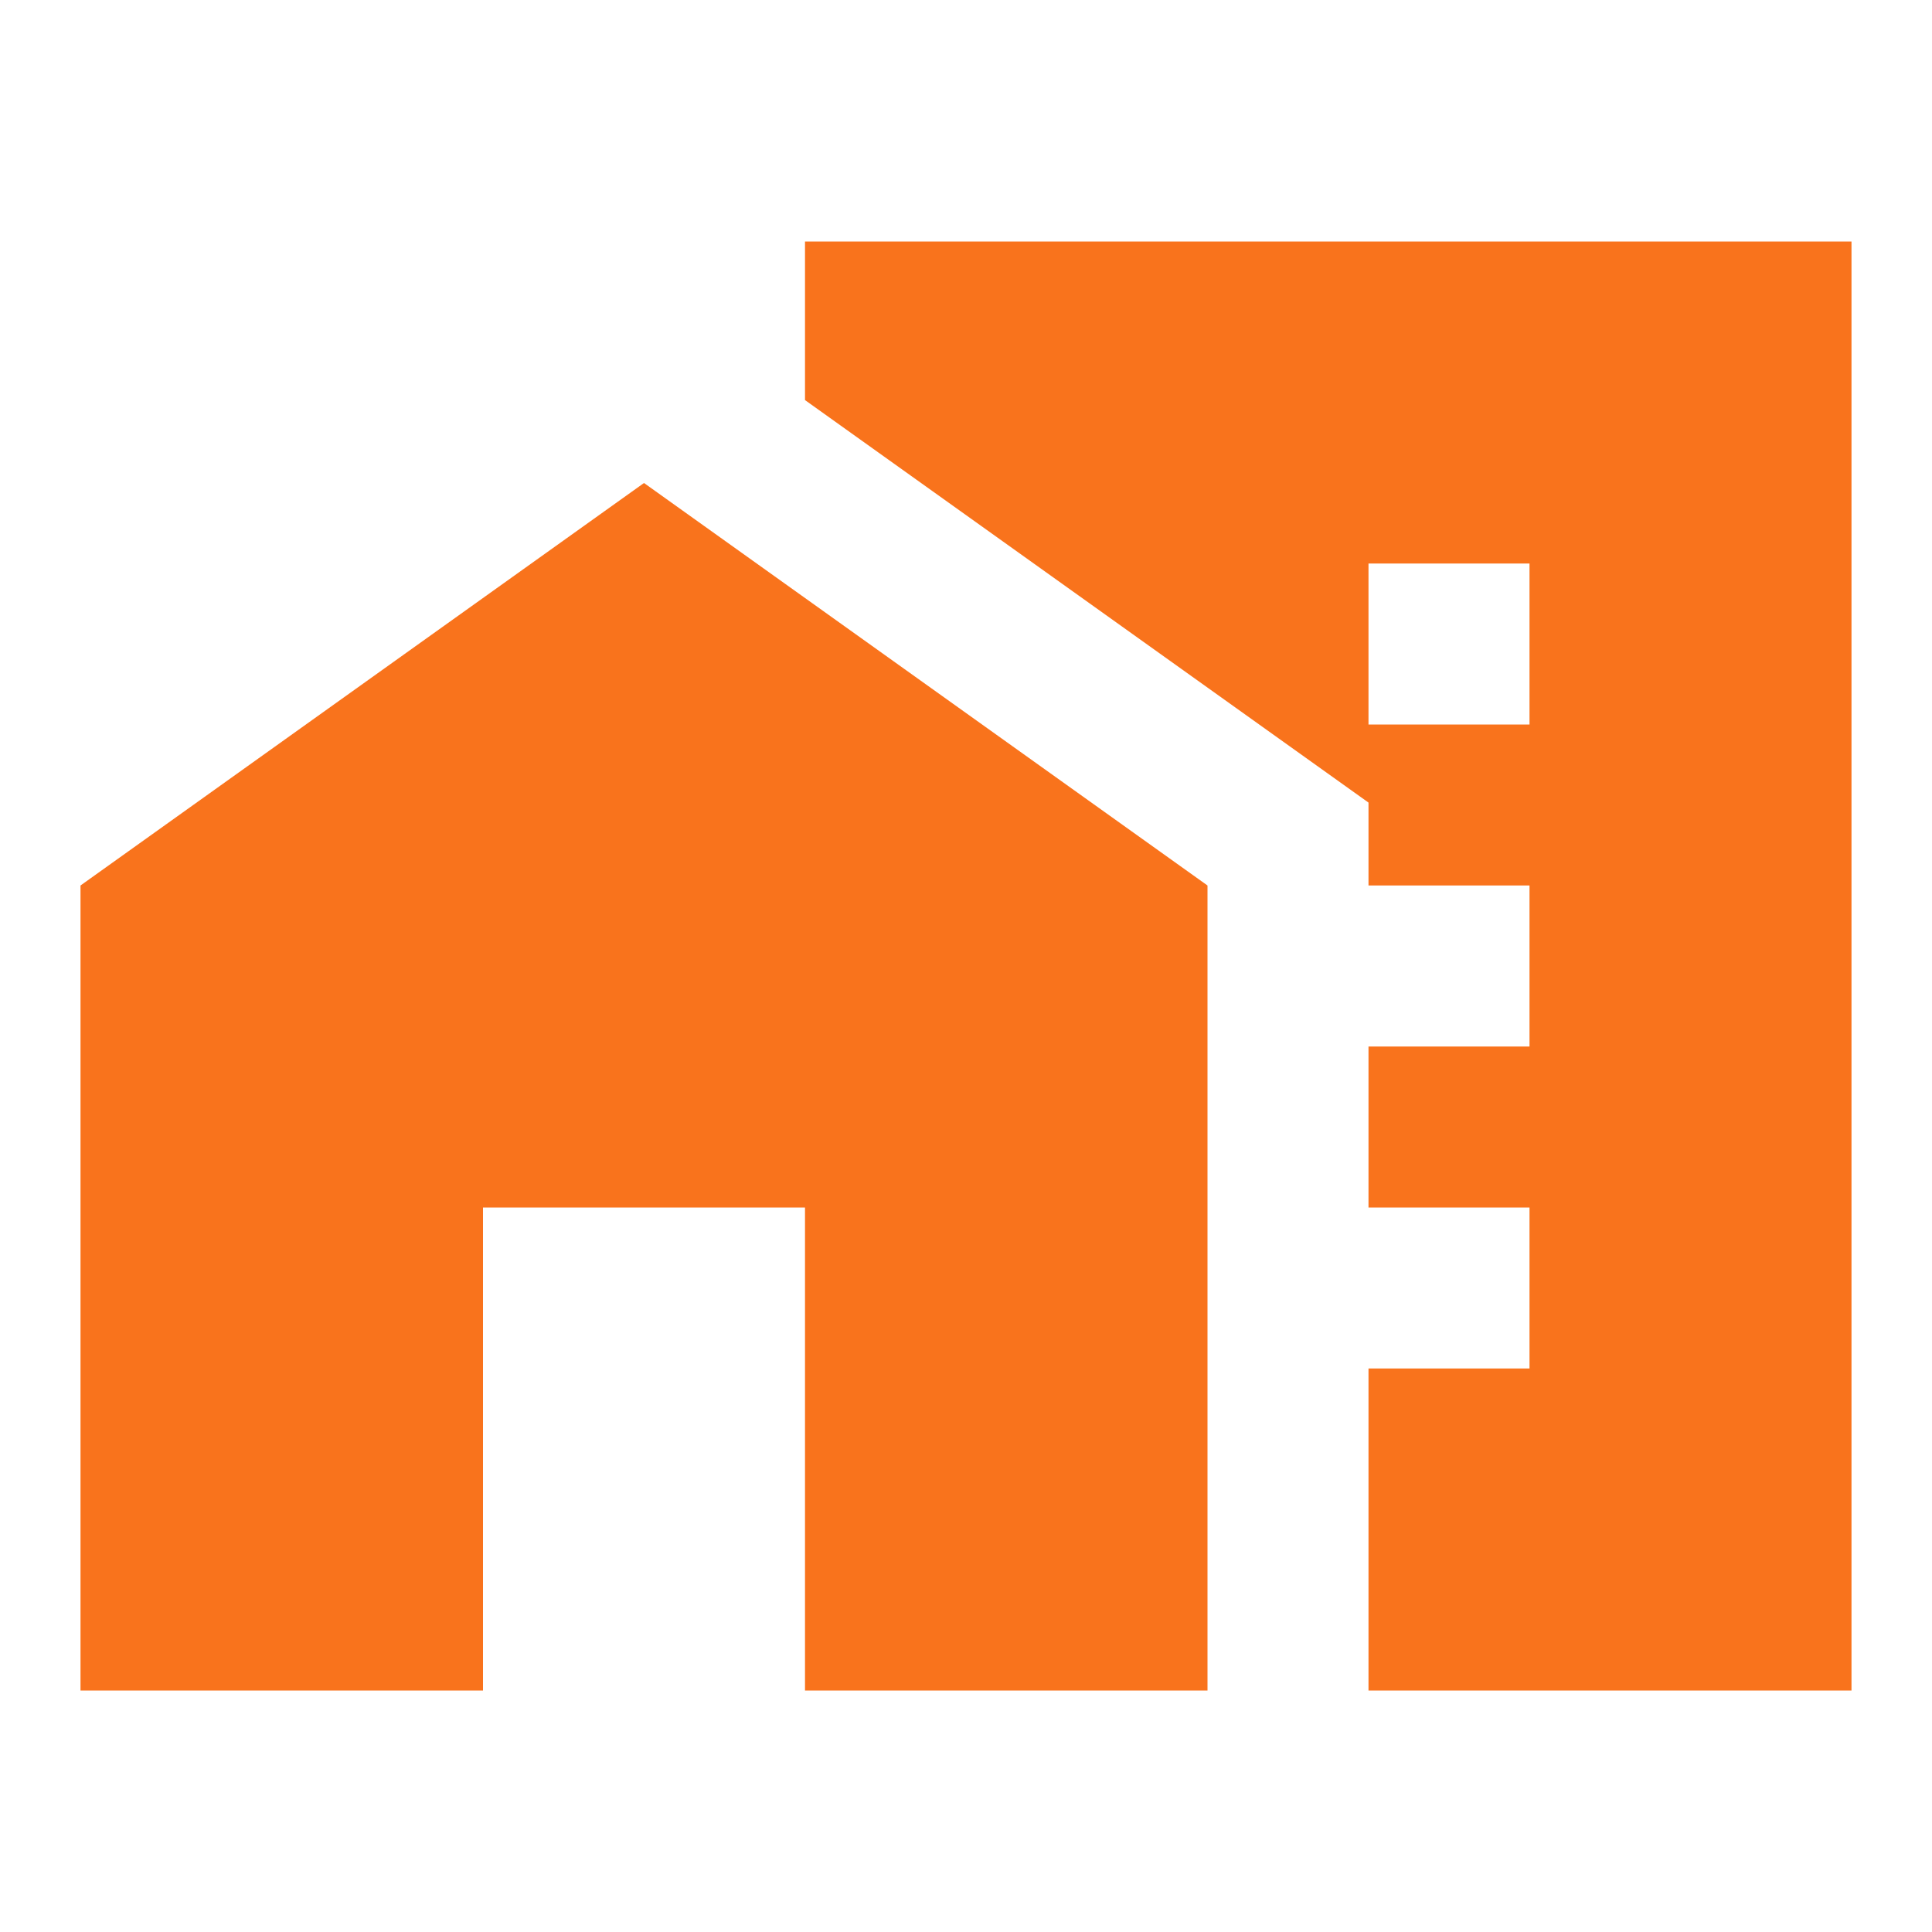
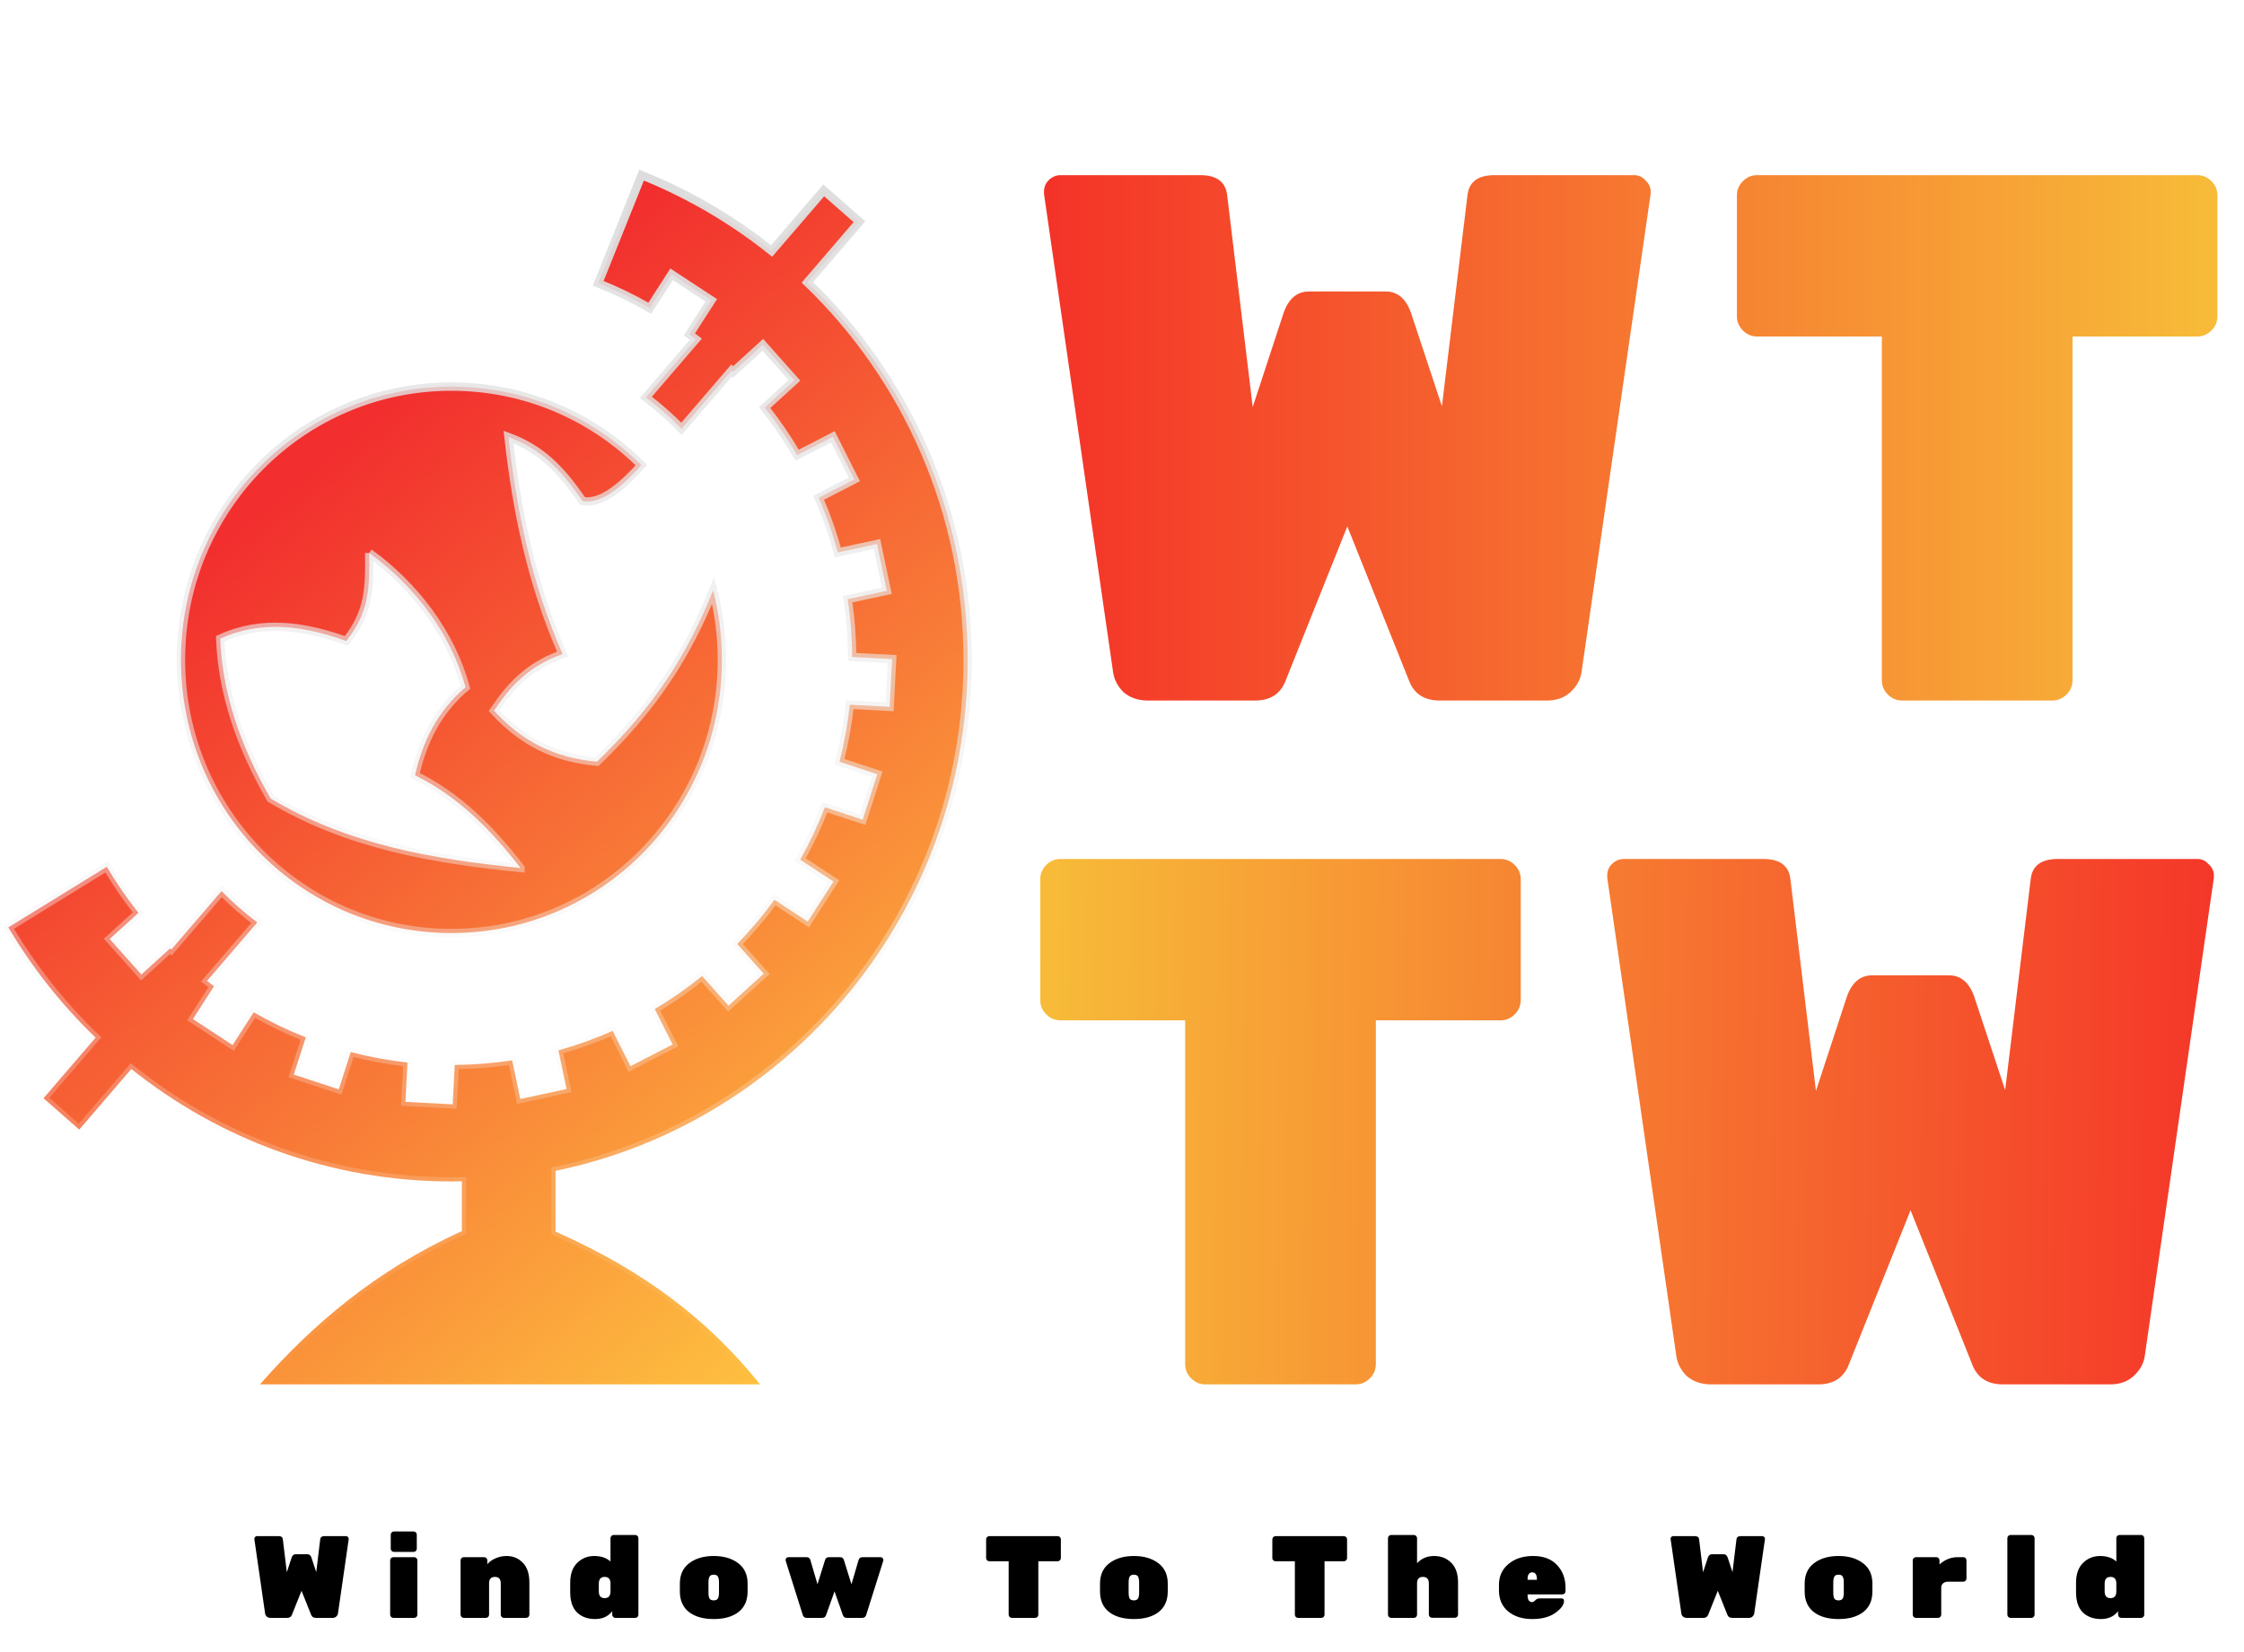
- <svg xmlns="http://www.w3.org/2000/svg" stroke="#F9731C" fill="#F9731C" stroke-width="0" viewBox="0 0 24 24" height="1em" width="1em">
-   <path fill="none" d="M0 0h24v24H0V0z" />
-   <path d="M1 11v10h5v-6h4v6h5V11L8 6z" />
-   <path d="M10 3v1.97l7 5V11h2v2h-2v2h2v2h-2v4h6V3H10zm9 6h-2V7h2v2z" />
+ <svg xmlns="http://www.w3.org/2000/svg" width="269" height="198" viewBox="0 0 269 198" fill="none">
+   <path d="M127.13 103H179.87C180.53 103 181.1 103.24 181.58 103.72C182.06 104.2 182.3 104.77 182.3 105.43V119.92C182.3 120.58 182.06 121.15 181.58 121.63C181.1 122.11 180.53 122.35 179.87 122.35H164.93V163.57C164.93 164.23 164.69 164.8 164.21 165.28C163.73 165.76 163.16 166 162.5 166H144.5C143.84 166 143.27 165.76 142.79 165.28C142.31 164.8 142.07 164.23 142.07 163.57V122.35H127.13C126.47 122.35 125.9 122.11 125.42 121.63C124.94 121.15 124.7 120.58 124.7 119.92V105.43C124.7 104.77 124.94 104.2 125.42 103.72C125.9 103.24 126.47 103 127.13 103ZM217.958 166H205.088C203.948 166 202.988 165.67 202.208 165.01C201.488 164.29 201.068 163.48 200.948 162.58L192.668 105.25V104.98C192.668 104.44 192.848 103.99 193.208 103.63C193.628 103.21 194.108 103 194.648 103H211.388C213.368 103 214.448 103.81 214.628 105.43L217.688 130.81L221.378 119.56C221.978 117.82 222.998 116.95 224.438 116.95H233.618C235.058 116.95 236.078 117.82 236.678 119.56L240.368 130.72L243.428 105.43C243.608 103.81 244.688 103 246.668 103H263.408C263.948 103 264.398 103.21 264.758 103.63C265.178 103.99 265.388 104.44 265.388 104.98V105.25L257.108 162.58C256.988 163.48 256.538 164.29 255.758 165.01C255.038 165.67 254.108 166 252.968 166H240.098C238.238 166 237.008 165.19 236.408 163.57L229.028 145.12L221.648 163.57C221.048 165.19 219.818 166 217.958 166Z" fill="url(#paint0_linear_4_19)" />
+   <path d="M150.44 84H137.57C136.43 84 135.47 83.67 134.69 83.01C133.97 82.29 133.55 81.48 133.43 80.58L125.15 23.25V22.98C125.15 22.44 125.33 21.99 125.69 21.63C126.11 21.21 126.59 21 127.13 21H143.87C145.85 21 146.93 21.81 147.11 23.43L150.17 48.81L153.86 37.56C154.46 35.82 155.48 34.95 156.92 34.95H166.1C167.54 34.95 168.56 35.82 169.16 37.56L172.85 48.72L175.91 23.43C176.09 21.81 177.17 21 179.15 21H195.89C196.43 21 196.88 21.21 197.24 21.63C197.66 21.99 197.87 22.44 197.87 22.98V23.25L189.59 80.58C189.47 81.48 189.02 82.29 188.24 83.01C187.52 83.67 186.59 84 185.45 84H172.58C170.72 84 169.49 83.19 168.89 81.57L161.51 63.12L154.13 81.57C153.53 83.19 152.3 84 150.44 84ZM210.644 21H263.384C264.044 21 264.614 21.24 265.094 21.72C265.574 22.2 265.814 22.77 265.814 23.43V37.92C265.814 38.58 265.574 39.15 265.094 39.63C264.614 40.11 264.044 40.35 263.384 40.35H248.444V81.57C248.444 82.23 248.204 82.8 247.724 83.28C247.244 83.76 246.674 84 246.014 84H228.014C227.354 84 226.784 83.76 226.304 83.28C225.824 82.8 225.584 82.23 225.584 81.57V40.35H210.644C209.984 40.35 209.414 40.11 208.934 39.63C208.454 39.15 208.214 38.58 208.214 37.92V23.43C208.214 22.77 208.454 22.2 208.934 21.72C209.414 21.24 209.984 21 210.644 21Z" fill="url(#paint1_linear_4_19)" />
+   <path d="M76.909 21L71.71 33.968C73.85 34.819 75.915 35.82 77.892 36.961L80.508 32.889L85.265 36.012L82.644 40.09C82.902 40.283 83.157 40.479 83.412 40.676L77.42 47.65C78.935 48.8 80.365 50.058 81.699 51.413L87.693 44.436C87.75 44.493 87.809 44.548 87.865 44.605L91.445 41.348L95.24 45.608L91.662 48.864C93.091 50.67 94.394 52.581 95.56 54.585L99.843 52.379L102.417 57.487L98.141 59.689C99.056 61.799 99.826 63.986 100.44 66.239L105.129 65.232L106.308 70.84L101.621 71.846C101.959 74.108 102.14 76.422 102.158 78.776L106.946 79.029L106.649 84.755L101.872 84.502C101.619 86.836 101.2 89.12 100.631 91.343L105.167 92.833L103.414 98.285L98.885 96.797C98.046 98.972 97.055 101.072 95.927 103.082L99.915 105.7L96.825 110.508L92.841 107.892C91.477 109.766 89.983 111.536 88.372 113.191L91.547 116.754L87.331 120.591L84.164 117.034C82.374 118.486 80.48 119.814 78.492 120.999L80.632 125.243L75.579 127.846L73.445 123.612C71.351 124.543 69.18 125.325 66.942 125.949L67.917 130.588L62.37 131.78L61.396 127.146C59.149 127.491 56.85 127.678 54.513 127.697L54.267 132.424L48.604 132.123L48.849 127.409C46.529 127.153 44.258 126.732 42.05 126.154L40.612 130.626L35.218 128.854L36.654 124.391C34.492 123.538 32.406 122.531 30.41 121.384L27.883 125.317L23.127 122.194L25.655 118.261C25.372 118.05 25.094 117.836 24.816 117.62L30.84 110.61C29.323 109.462 27.893 108.204 26.558 106.85L20.535 113.86C20.488 113.814 20.44 113.768 20.392 113.721L16.946 116.857L13.152 112.597L16.595 109.463C15.21 107.714 13.944 105.866 12.805 103.932L1 111.205C3.888 116.081 7.413 120.526 11.461 124.423L5.217 131.69L9.5 135.449L15.744 128.181C26.292 136.623 39.627 141.666 54.127 141.666C54.541 141.666 54.954 141.659 55.366 141.65V147.624C45.008 152.334 37.427 158.876 31.164 166H91.111C85.14 158.54 77.505 152.505 66.596 147.683V140.396C94.79 134.567 116 109.358 116 79.144C116 61.323 108.621 45.245 96.784 33.856L103.029 26.587L98.747 22.828L92.5 30.098C87.808 26.344 82.562 23.264 76.909 21L76.909 21ZM54.116 46.358C36.171 46.358 21.694 60.987 21.694 79.119C21.694 97.251 36.171 111.88 54.116 111.88C72.06 111.88 86.537 97.251 86.537 79.119C86.537 76.243 86.172 73.456 85.487 70.8C82.379 78.495 78.484 84.649 71.557 91.337C66.432 90.88 62.54 88.858 59.223 85.212C61.058 82.494 63.195 79.93 67.446 78.432C63.633 69.756 61.926 61.08 60.954 52.404C64.736 53.812 67.072 56.064 69.826 60.059C72.166 60.58 74.943 57.956 76.887 55.772C71.038 49.947 63.003 46.358 54.116 46.358ZM44.259 66.306C49.606 70.159 54.093 75.964 55.8 82.415C52.442 85.255 50.669 88.895 49.755 92.969C54.901 95.494 58.873 99.502 62.394 104.08V104.082C51.943 103.038 41.684 101.28 32.443 95.75C28.749 89.362 26.645 82.973 26.398 76.586C31.436 74.277 36.473 75.071 41.511 76.86C44.309 73.342 44.298 70.442 44.259 66.305V66.306Z" fill="url(#paint2_linear_4_19)" stroke="url(#paint3_linear_4_19)" />
+   <path d="M34.424 194H32.422C32.245 194 32.095 193.949 31.974 193.846C31.862 193.734 31.797 193.608 31.778 193.468L30.49 184.55V184.508C30.49 184.424 30.518 184.354 30.574 184.298C30.639 184.233 30.714 184.2 30.798 184.2H33.402C33.71 184.2 33.878 184.326 33.906 184.578L34.382 188.526L34.956 186.776C35.049 186.505 35.208 186.37 35.432 186.37H36.86C37.084 186.37 37.243 186.505 37.336 186.776L37.91 188.512L38.386 184.578C38.414 184.326 38.582 184.2 38.89 184.2H41.494C41.578 184.2 41.648 184.233 41.704 184.298C41.769 184.354 41.802 184.424 41.802 184.508V184.55L40.514 193.468C40.495 193.608 40.425 193.734 40.304 193.846C40.192 193.949 40.047 194 39.87 194H37.868C37.579 194 37.387 193.874 37.294 193.622L36.146 190.752L34.998 193.622C34.905 193.874 34.713 194 34.424 194ZM49.655 194H47.149C47.046 194 46.958 193.963 46.883 193.888C46.808 193.813 46.771 193.725 46.771 193.622V187.098C46.771 186.995 46.808 186.907 46.883 186.832C46.958 186.757 47.046 186.72 47.149 186.72H49.655C49.758 186.72 49.846 186.757 49.921 186.832C49.996 186.907 50.033 186.995 50.033 187.098V193.622C50.033 193.725 49.996 193.813 49.921 193.888C49.846 193.963 49.758 194 49.655 194ZM49.963 184.018V185.712C49.963 185.815 49.926 185.903 49.851 185.978C49.776 186.053 49.688 186.09 49.585 186.09H47.219C47.116 186.09 47.028 186.053 46.953 185.978C46.878 185.903 46.841 185.815 46.841 185.712V184.018C46.841 183.915 46.878 183.827 46.953 183.752C47.028 183.677 47.116 183.64 47.219 183.64H49.585C49.688 183.64 49.776 183.677 49.851 183.752C49.926 183.827 49.963 183.915 49.963 184.018ZM63.459 189.758V193.622C63.459 193.725 63.422 193.813 63.347 193.888C63.273 193.963 63.184 194 63.081 194H60.407C60.304 194 60.216 193.963 60.141 193.888C60.066 193.813 60.029 193.725 60.029 193.622V189.856C60.029 189.343 59.796 189.086 59.329 189.086C58.862 189.086 58.629 189.343 58.629 189.856V193.622C58.629 193.725 58.592 193.813 58.517 193.888C58.443 193.963 58.354 194 58.251 194H55.591C55.489 194 55.4 193.963 55.325 193.888C55.251 193.813 55.213 193.725 55.213 193.622V187.098C55.213 186.995 55.251 186.907 55.325 186.832C55.4 186.757 55.489 186.72 55.591 186.72H58.041C58.144 186.72 58.233 186.757 58.307 186.832C58.382 186.907 58.419 186.995 58.419 187.098V187.56C58.662 187.271 58.989 187.037 59.399 186.86C59.819 186.673 60.267 186.58 60.743 186.58C61.508 186.58 62.153 186.851 62.675 187.392C63.198 187.924 63.459 188.713 63.459 189.758ZM68.353 190.906V189.8C68.353 188.755 68.633 187.957 69.193 187.406C69.753 186.855 70.435 186.58 71.237 186.58C72.049 186.58 72.698 186.799 73.183 187.238V184.438C73.183 184.335 73.221 184.247 73.295 184.172C73.37 184.097 73.459 184.06 73.561 184.06H76.151C76.254 184.06 76.343 184.097 76.417 184.172C76.492 184.247 76.529 184.335 76.529 184.438V193.622C76.529 193.725 76.492 193.813 76.417 193.888C76.343 193.963 76.254 194 76.151 194H73.771C73.669 194 73.58 193.963 73.505 193.888C73.431 193.813 73.393 193.725 73.393 193.622V193.202C72.908 193.827 72.222 194.14 71.335 194.14C70.449 194.14 69.73 193.879 69.179 193.356C68.629 192.824 68.353 192.007 68.353 190.906ZM73.183 190.822V189.786C73.155 189.319 72.922 189.086 72.483 189.086C72.017 189.086 71.783 189.357 71.783 189.898V190.822C71.783 191.363 72.017 191.634 72.483 191.634C72.95 191.634 73.183 191.363 73.183 190.822ZM81.499 190.836V189.884C81.499 188.82 81.877 188.003 82.633 187.434C83.389 186.865 84.364 186.58 85.559 186.58C86.753 186.58 87.729 186.865 88.485 187.434C89.241 188.003 89.619 188.82 89.619 189.884V190.836C89.619 191.909 89.255 192.731 88.527 193.3C87.799 193.86 86.809 194.14 85.559 194.14C84.308 194.14 83.319 193.86 82.591 193.3C81.863 192.731 81.499 191.909 81.499 190.836ZM86.189 190.948V189.772C86.189 189.417 86.142 189.17 86.049 189.03C85.955 188.89 85.792 188.82 85.559 188.82C85.325 188.82 85.162 188.89 85.069 189.03C84.975 189.17 84.929 189.417 84.929 189.772V190.948C84.929 191.321 84.975 191.573 85.069 191.704C85.162 191.835 85.325 191.9 85.559 191.9C85.792 191.9 85.955 191.83 86.049 191.69C86.142 191.55 86.189 191.303 86.189 190.948ZM99.382 186.72H100.684C100.936 186.72 101.095 186.832 101.16 187.056L102.07 189.968L102.924 187.056C102.989 186.832 103.148 186.72 103.4 186.72H105.556C105.649 186.72 105.729 186.753 105.794 186.818C105.859 186.883 105.892 186.949 105.892 187.014C105.892 187.079 105.887 187.131 105.878 187.168L103.834 193.65C103.759 193.883 103.605 194 103.372 194H101.496C101.263 194 101.109 193.883 101.034 193.65L100.04 190.822L99.032 193.65C98.957 193.883 98.803 194 98.57 194H96.694C96.461 194 96.307 193.883 96.232 193.65L94.188 187.168C94.179 187.131 94.174 187.079 94.174 187.014C94.174 186.949 94.207 186.883 94.272 186.818C94.338 186.753 94.417 186.72 94.51 186.72H96.666C96.918 186.72 97.077 186.832 97.142 187.056L97.996 189.968L98.906 187.056C98.972 186.832 99.13 186.72 99.382 186.72ZM118.59 184.2H126.794C126.897 184.2 126.985 184.237 127.06 184.312C127.135 184.387 127.172 184.475 127.172 184.578V186.832C127.172 186.935 127.135 187.023 127.06 187.098C126.985 187.173 126.897 187.21 126.794 187.21H124.47V193.622C124.47 193.725 124.433 193.813 124.358 193.888C124.283 193.963 124.195 194 124.092 194H121.292C121.189 194 121.101 193.963 121.026 193.888C120.951 193.813 120.914 193.725 120.914 193.622V187.21H118.59C118.487 187.21 118.399 187.173 118.324 187.098C118.249 187.023 118.212 186.935 118.212 186.832V184.578C118.212 184.475 118.249 184.387 118.324 184.312C118.399 184.237 118.487 184.2 118.59 184.2ZM131.865 190.836V189.884C131.865 188.82 132.243 188.003 132.999 187.434C133.755 186.865 134.73 186.58 135.925 186.58C137.119 186.58 138.095 186.865 138.851 187.434C139.607 188.003 139.985 188.82 139.985 189.884V190.836C139.985 191.909 139.621 192.731 138.893 193.3C138.165 193.86 137.175 194.14 135.925 194.14C134.674 194.14 133.685 193.86 132.957 193.3C132.229 192.731 131.865 191.909 131.865 190.836ZM136.555 190.948V189.772C136.555 189.417 136.508 189.17 136.415 189.03C136.321 188.89 136.158 188.82 135.925 188.82C135.691 188.82 135.528 188.89 135.435 189.03C135.341 189.17 135.295 189.417 135.295 189.772V190.948C135.295 191.321 135.341 191.573 135.435 191.704C135.528 191.835 135.691 191.9 135.925 191.9C136.158 191.9 136.321 191.83 136.415 191.69C136.508 191.55 136.555 191.303 136.555 190.948ZM152.899 184.2H161.103C161.205 184.2 161.294 184.237 161.369 184.312C161.443 184.387 161.481 184.475 161.481 184.578V186.832C161.481 186.935 161.443 187.023 161.369 187.098C161.294 187.173 161.205 187.21 161.103 187.21H158.779V193.622C158.779 193.725 158.741 193.813 158.667 193.888C158.592 193.963 158.503 194 158.401 194H155.601C155.498 194 155.409 193.963 155.335 193.888C155.26 193.813 155.223 193.725 155.223 193.622V187.21H152.899C152.796 187.21 152.707 187.173 152.633 187.098C152.558 187.023 152.521 186.935 152.521 186.832V184.578C152.521 184.475 152.558 184.387 152.633 184.312C152.707 184.237 152.796 184.2 152.899 184.2ZM169.87 189.856V193.622C169.87 193.725 169.832 193.813 169.758 193.888C169.683 193.963 169.594 194 169.492 194H166.762C166.659 194 166.57 193.963 166.496 193.888C166.421 193.813 166.384 193.725 166.384 193.622V184.438C166.384 184.335 166.421 184.247 166.496 184.172C166.57 184.097 166.659 184.06 166.762 184.06H169.492C169.594 184.06 169.683 184.097 169.758 184.172C169.832 184.247 169.87 184.335 169.87 184.438V187.448C170.402 186.869 171.083 186.58 171.914 186.58C172.744 186.58 173.43 186.851 173.972 187.392C174.513 187.933 174.784 188.722 174.784 189.758V193.608C174.784 193.711 174.746 193.799 174.672 193.874C174.597 193.949 174.508 193.986 174.406 193.986H171.662C171.559 193.986 171.47 193.949 171.396 193.874C171.321 193.799 171.284 193.711 171.284 193.608V189.856C171.284 189.343 171.046 189.086 170.57 189.086C170.103 189.086 169.87 189.343 169.87 189.856ZM187.29 191.186H183.118V191.256C183.118 191.825 183.3 192.11 183.664 192.11C183.767 192.11 183.893 192.035 184.042 191.886C184.191 191.737 184.355 191.662 184.532 191.662H187.178C187.383 191.662 187.486 191.765 187.486 191.97C187.486 192.427 187.141 192.903 186.45 193.398C185.769 193.893 184.84 194.14 183.664 194.14C182.497 194.14 181.541 193.837 180.794 193.23C180.057 192.614 179.688 191.769 179.688 190.696V190.024C179.688 189.007 180.066 188.181 180.822 187.546C181.578 186.902 182.567 186.58 183.79 186.58C185.022 186.58 185.974 186.939 186.646 187.658C187.327 188.377 187.668 189.287 187.668 190.388V190.808C187.668 190.911 187.631 190.999 187.556 191.074C187.481 191.149 187.393 191.186 187.29 191.186ZM184.238 189.38C184.238 188.82 184.051 188.54 183.678 188.54C183.305 188.54 183.118 188.82 183.118 189.38V189.436H184.238V189.38ZM204.198 194H202.196C202.018 194 201.869 193.949 201.748 193.846C201.636 193.734 201.57 193.608 201.552 193.468L200.264 184.55V184.508C200.264 184.424 200.292 184.354 200.348 184.298C200.413 184.233 200.488 184.2 200.572 184.2H203.176C203.484 184.2 203.652 184.326 203.68 184.578L204.156 188.526L204.73 186.776C204.823 186.505 204.982 186.37 205.206 186.37H206.634C206.858 186.37 207.016 186.505 207.11 186.776L207.684 188.512L208.16 184.578C208.188 184.326 208.356 184.2 208.664 184.2H211.268C211.352 184.2 211.422 184.233 211.478 184.298C211.543 184.354 211.576 184.424 211.576 184.508V184.55L210.288 193.468C210.269 193.608 210.199 193.734 210.078 193.846C209.966 193.949 209.821 194 209.644 194H207.642C207.352 194 207.161 193.874 207.068 193.622L205.92 190.752L204.772 193.622C204.678 193.874 204.487 194 204.198 194ZM216.335 190.836V189.884C216.335 188.82 216.713 188.003 217.469 187.434C218.225 186.865 219.2 186.58 220.395 186.58C221.589 186.58 222.565 186.865 223.321 187.434C224.077 188.003 224.455 188.82 224.455 189.884V190.836C224.455 191.909 224.091 192.731 223.363 193.3C222.635 193.86 221.645 194.14 220.395 194.14C219.144 194.14 218.155 193.86 217.427 193.3C216.699 192.731 216.335 191.909 216.335 190.836ZM221.025 190.948V189.772C221.025 189.417 220.978 189.17 220.885 189.03C220.791 188.89 220.628 188.82 220.395 188.82C220.161 188.82 219.998 188.89 219.905 189.03C219.811 189.17 219.765 189.417 219.765 189.772V190.948C219.765 191.321 219.811 191.573 219.905 191.704C219.998 191.835 220.161 191.9 220.395 191.9C220.628 191.9 220.791 191.83 220.885 191.69C220.978 191.55 221.025 191.303 221.025 190.948ZM232.496 187.098V187.588C233.149 187.009 233.877 186.72 234.68 186.72H235.352C235.455 186.72 235.543 186.757 235.618 186.832C235.693 186.907 235.73 186.995 235.73 187.098V189.282C235.73 189.385 235.693 189.473 235.618 189.548C235.543 189.623 235.455 189.66 235.352 189.66H233.546C233.294 189.66 233.093 189.721 232.944 189.842C232.804 189.954 232.725 190.108 232.706 190.304V193.622C232.706 193.725 232.669 193.813 232.594 193.888C232.519 193.963 232.431 194 232.328 194H229.668C229.565 194 229.477 193.963 229.402 193.888C229.327 193.813 229.29 193.725 229.29 193.622V187.098C229.29 186.995 229.327 186.907 229.402 186.832C229.477 186.757 229.565 186.72 229.668 186.72H232.118C232.221 186.72 232.309 186.757 232.384 186.832C232.459 186.907 232.496 186.995 232.496 187.098ZM243.518 194H241.012C240.909 194 240.82 193.963 240.746 193.888C240.671 193.813 240.634 193.725 240.634 193.622V184.438C240.634 184.335 240.671 184.247 240.746 184.172C240.82 184.097 240.909 184.06 241.012 184.06H243.518C243.62 184.06 243.709 184.097 243.784 184.172C243.858 184.247 243.896 184.335 243.896 184.438V193.622C243.896 193.725 243.858 193.813 243.784 193.888C243.709 193.963 243.62 194 243.518 194ZM248.866 190.906V189.8C248.866 188.755 249.146 187.957 249.706 187.406C250.266 186.855 250.947 186.58 251.75 186.58C252.562 186.58 253.211 186.799 253.696 187.238V184.438C253.696 184.335 253.733 184.247 253.808 184.172C253.883 184.097 253.971 184.06 254.074 184.06H256.664C256.767 184.06 256.855 184.097 256.93 184.172C257.005 184.247 257.042 184.335 257.042 184.438V193.622C257.042 193.725 257.005 193.813 256.93 193.888C256.855 193.963 256.767 194 256.664 194H254.284C254.181 194 254.093 193.963 254.018 193.888C253.943 193.813 253.906 193.725 253.906 193.622V193.202C253.421 193.827 252.735 194.14 251.848 194.14C250.961 194.14 250.243 193.879 249.692 193.356C249.141 192.824 248.866 192.007 248.866 190.906ZM253.696 190.822V189.786C253.668 189.319 253.435 189.086 252.996 189.086C252.529 189.086 252.296 189.357 252.296 189.898V190.822C252.296 191.363 252.529 191.634 252.996 191.634C253.463 191.634 253.696 191.363 253.696 190.822Z" fill="black" />
+   <defs>
+     <linearGradient id="paint0_linear_4_19" x1="105" y1="139.5" x2="281.535" y2="141.653" gradientUnits="userSpaceOnUse">
+       <stop stop-color="#F8CE3B" />
+       <stop offset="1" stop-color="#F42727" />
+     </linearGradient>
+     <linearGradient id="paint1_linear_4_19" x1="113.5" y1="54" x2="284.5" y2="54" gradientUnits="userSpaceOnUse">
+       <stop stop-color="#F42727" />
+       <stop offset="1" stop-color="#F8CE3B" />
+     </linearGradient>
+     <linearGradient id="paint2_linear_4_19" x1="23.716" y1="66.49" x2="109.743" y2="171.579" gradientUnits="userSpaceOnUse">
+       <stop stop-color="#F22E2E" />
+       <stop offset="1" stop-color="#FFD442" />
+     </linearGradient>
+     <linearGradient id="paint3_linear_4_19" x1="58.5" y1="21" x2="58.5" y2="166" gradientUnits="userSpaceOnUse">
+       <stop stop-color="#DDDDDD" />
+       <stop offset="1" stop-color="white" stop-opacity="0" />
+     </linearGradient>
+   </defs>
</svg>
